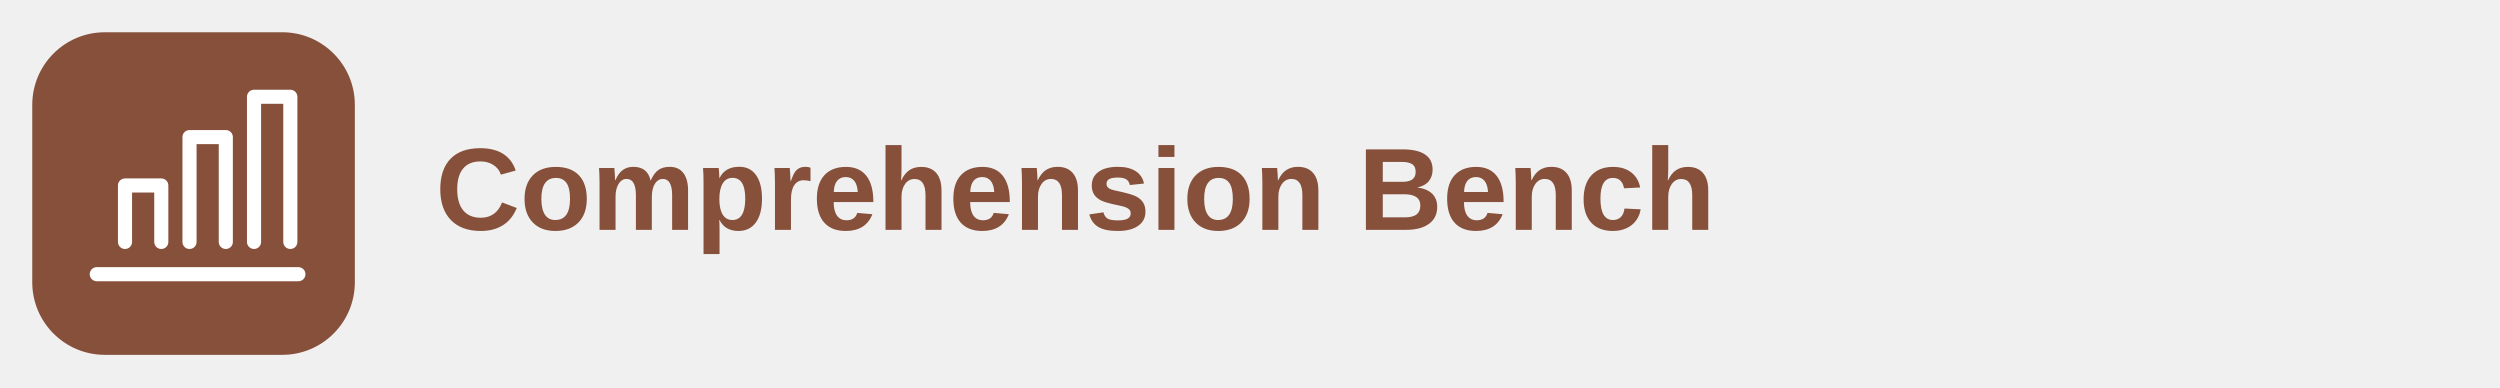
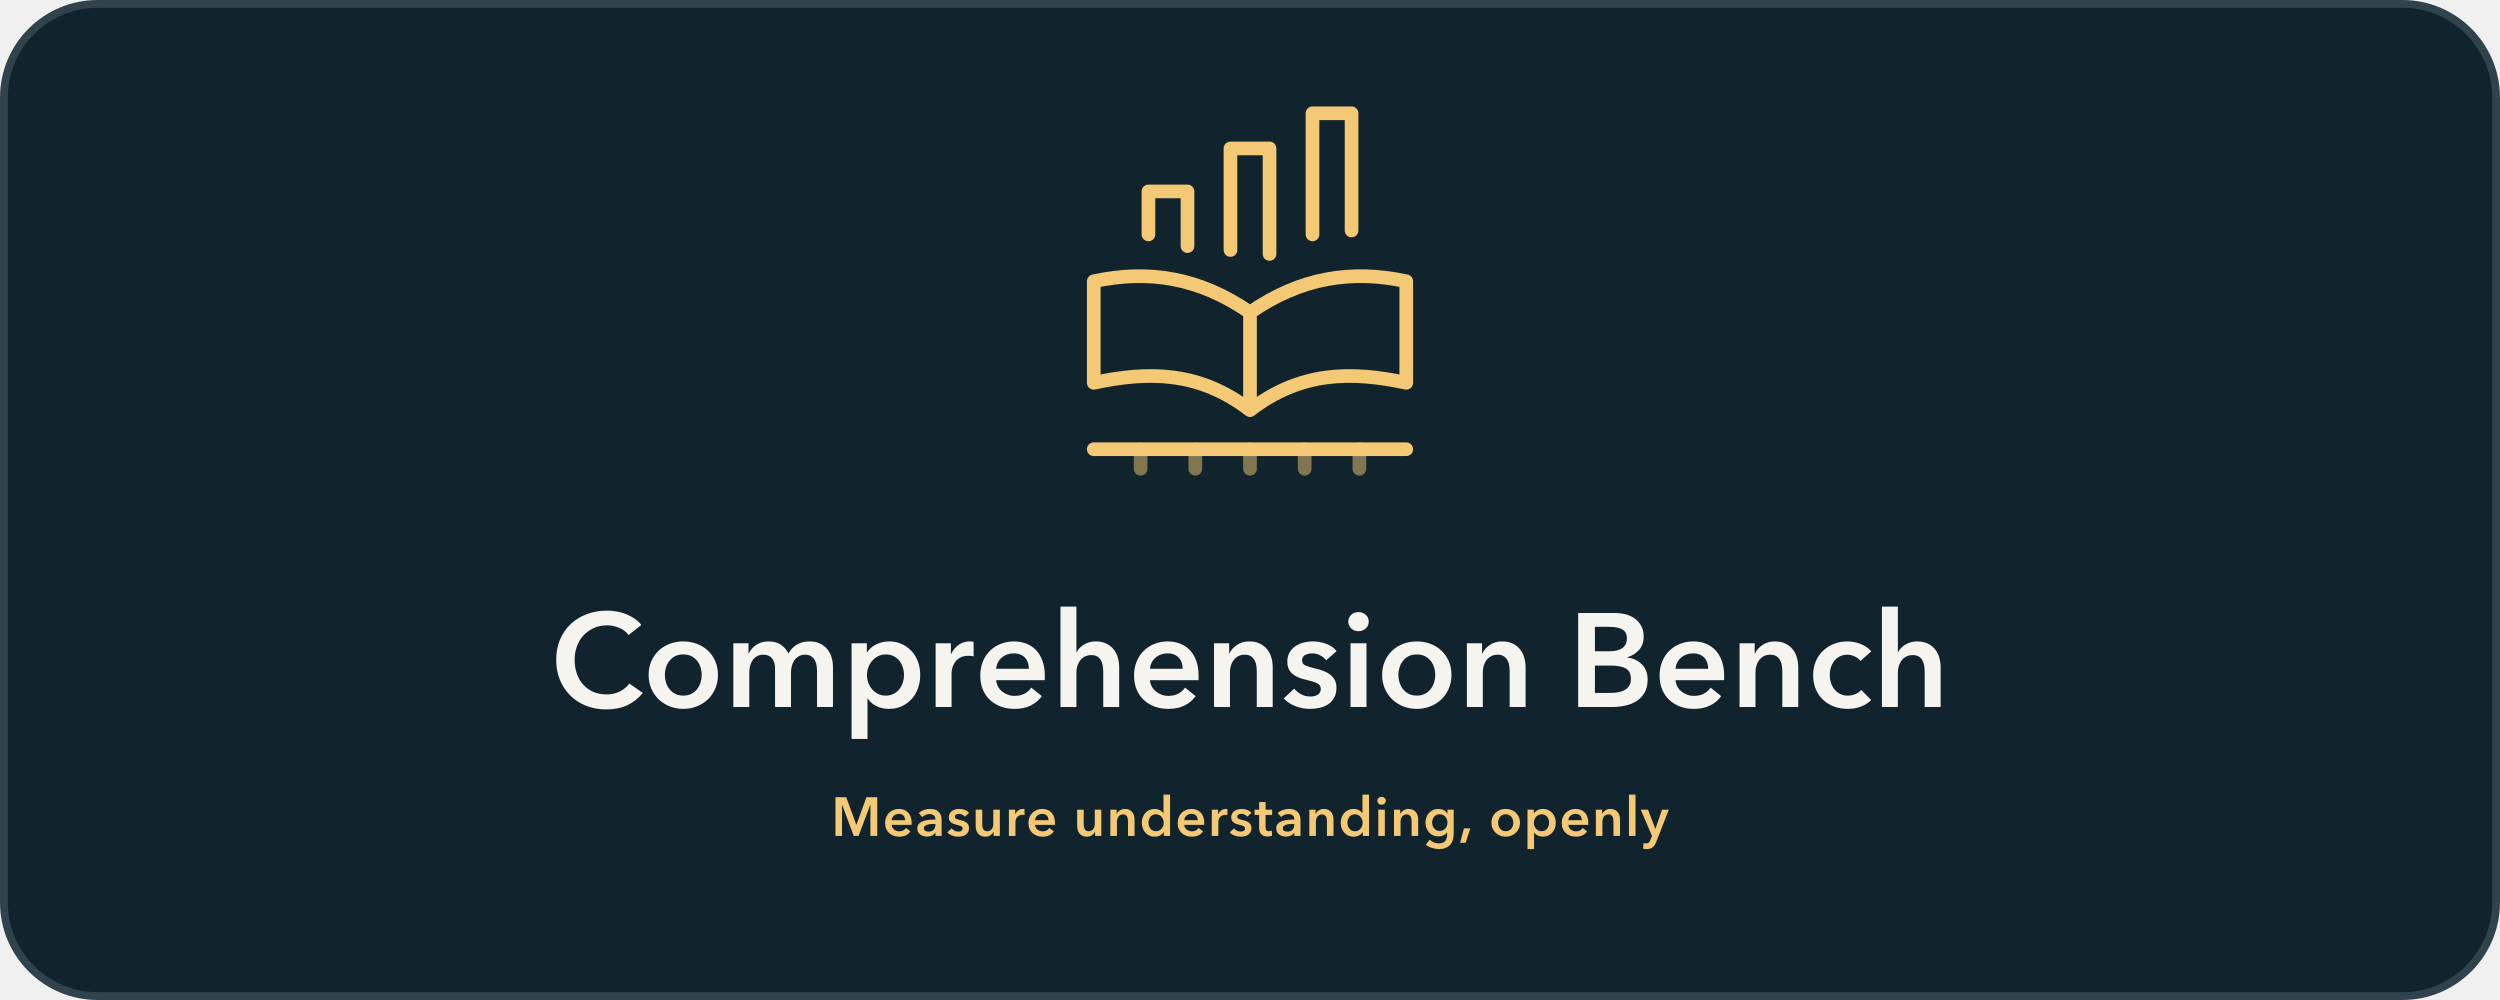
- <svg xmlns="http://www.w3.org/2000/svg" viewBox="0 0 620 96" role="img" aria-labelledby="title desc">
-   <rect width="80" height="80" x="8" y="8" rx="18" fill="#86503B" />
-   <path d="M16 60h50 M23 52V38h9v14 M39 52V26h9v26 M55 52V16h9v36" transform="translate(8 8)" fill="none" stroke="white" stroke-width="3.5" stroke-linecap="round" stroke-linejoin="round" />
-   <text x="108" y="57" fill="#86503B" font-family="Verdana,Arial,sans-serif" font-weight="700" font-size="29">Comprehension Bench</text>
+ <svg xmlns="http://www.w3.org/2000/svg" width="640" height="256" viewBox="0 0 640 256" role="img" aria-labelledby="title desc">
+   <rect x="1" y="1" width="638" height="254" rx="24" fill="#11232D" stroke="#30434D" stroke-width="2" />
+   <g transform="translate(272 29)" color="#F3C975" fill="none" stroke="currentColor" stroke-width="3.5" stroke-linecap="round" stroke-linejoin="round">
+     <path d="M48 76C35 66 22 66 8 69V43c14-3 27-1 40 8 13-9 26-11 40-8v26c-14-3-27-3-40 7ZM48 51v25M8 86h80" />
+     <path d="M22 31V20h10v14M43 35V9h10v27M64 31V0h10v30" />
+     <path d="M20 86v5M34 86v5M48 86v5M62 86v5M76 86v5" opacity=".5" />
+   </g>
+   <path fill="#F5F4EF" d="M160.914 162.572Q159.962 161.28 158.432 160.685Q156.902 160.09 155.44 160.09Q153.57 160.09 152.04 160.77Q150.51 161.45 149.405 162.64Q148.3 163.83 147.705 165.428Q147.11 167.026 147.11 168.896Q147.11 170.868 147.688 172.5Q148.266 174.132 149.337 175.305Q150.408 176.478 151.904 177.124Q153.4 177.77 155.27 177.77Q157.208 177.77 158.704 177.005Q160.2 176.24 161.118 174.982L164.552 177.396Q162.954 179.402 160.642 180.507Q158.33 181.612 155.236 181.612Q152.414 181.612 150.051 180.677Q147.688 179.742 145.988 178.059Q144.288 176.376 143.336 174.047Q142.384 171.718 142.384 168.896Q142.384 166.006 143.387 163.677Q144.39 161.348 146.141 159.716Q147.892 158.084 150.272 157.2Q152.652 156.316 155.44 156.316Q156.596 156.316 157.854 156.537Q159.112 156.758 160.268 157.217Q161.424 157.676 162.444 158.356Q163.464 159.036 164.178 159.988ZM166.048 172.772Q166.048 170.834 166.745 169.253Q167.442 167.672 168.632 166.55Q169.822 165.428 171.454 164.816Q173.086 164.204 174.922 164.204Q176.758 164.204 178.39 164.816Q180.022 165.428 181.212 166.55Q182.402 167.672 183.099 169.253Q183.796 170.834 183.796 172.772Q183.796 174.71 183.099 176.308Q182.402 177.906 181.212 179.045Q180.022 180.184 178.39 180.83Q176.758 181.476 174.922 181.476Q173.086 181.476 171.454 180.83Q169.822 180.184 168.632 179.045Q167.442 177.906 166.745 176.308Q166.048 174.71 166.048 172.772ZM170.196 172.772Q170.196 173.724 170.485 174.676Q170.774 175.628 171.352 176.376Q171.93 177.124 172.814 177.6Q173.698 178.076 174.922 178.076Q176.146 178.076 177.03 177.6Q177.914 177.124 178.492 176.376Q179.07 175.628 179.359 174.676Q179.648 173.724 179.648 172.772Q179.648 171.82 179.359 170.885Q179.07 169.95 178.492 169.202Q177.914 168.454 177.03 167.995Q176.146 167.536 174.922 167.536Q173.698 167.536 172.814 167.995Q171.93 168.454 171.352 169.202Q170.774 169.95 170.485 170.885Q170.196 171.82 170.196 172.772ZM207.222 164.204Q208.82 164.204 209.959 164.765Q211.098 165.326 211.829 166.244Q212.56 167.162 212.9 168.352Q213.24 169.542 213.24 170.8V181.0H209.16V171.956Q209.16 171.242 209.058 170.46Q208.956 169.678 208.616 169.049Q208.276 168.42 207.681 168.012Q207.086 167.604 206.1 167.604Q205.148 167.604 204.468 168.012Q203.788 168.42 203.346 169.066Q202.904 169.712 202.7 170.511Q202.496 171.31 202.496 172.092V181.0H198.416V171.14Q198.416 169.61 197.685 168.607Q196.954 167.604 195.39 167.604Q194.472 167.604 193.792 167.995Q193.112 168.386 192.687 168.998Q192.262 169.61 192.041 170.409Q191.82 171.208 191.82 172.024V181.0H187.74V164.68H191.616V167.298H191.684Q191.956 166.686 192.415 166.142Q192.874 165.598 193.503 165.156Q194.132 164.714 194.948 164.459Q195.764 164.204 196.75 164.204Q198.654 164.204 199.912 165.054Q201.17 165.904 201.85 167.298Q202.666 165.802 204.026 165.003Q205.386 164.204 207.222 164.204ZM221.91 164.68V166.958H222.012Q222.318 166.482 222.811 165.989Q223.304 165.496 224.018 165.105Q224.732 164.714 225.633 164.459Q226.534 164.204 227.656 164.204Q229.39 164.204 230.852 164.867Q232.314 165.53 233.368 166.686Q234.422 167.842 235 169.406Q235.578 170.97 235.578 172.772Q235.578 174.574 235.017 176.155Q234.456 177.736 233.419 178.909Q232.382 180.082 230.903 180.779Q229.424 181.476 227.554 181.476Q225.82 181.476 224.375 180.762Q222.93 180.048 222.148 178.824H222.08V189.16H218V164.68ZM231.43 172.772Q231.43 171.82 231.141 170.885Q230.852 169.95 230.274 169.202Q229.696 168.454 228.812 167.995Q227.928 167.536 226.738 167.536Q225.616 167.536 224.732 168.012Q223.848 168.488 223.219 169.236Q222.59 169.984 222.267 170.936Q221.944 171.888 221.944 172.84Q221.944 173.792 222.267 174.727Q222.59 175.662 223.219 176.41Q223.848 177.158 224.732 177.617Q225.616 178.076 226.738 178.076Q227.928 178.076 228.812 177.6Q229.696 177.124 230.274 176.376Q230.852 175.628 231.141 174.676Q231.43 173.724 231.43 172.772ZM239.522 164.68H243.432V167.4H243.5Q244.18 165.972 245.404 165.088Q246.628 164.204 248.26 164.204Q248.498 164.204 248.77 164.221Q249.042 164.238 249.246 164.306V168.046Q248.838 167.944 248.549 167.91Q248.26 167.876 247.988 167.876Q246.594 167.876 245.744 168.386Q244.894 168.896 244.418 169.61Q243.942 170.324 243.772 171.072Q243.602 171.82 243.602 172.262V181.0H239.522ZM263.39 171.208Q263.39 170.426 263.169 169.712Q262.948 168.998 262.472 168.454Q261.996 167.91 261.265 167.587Q260.534 167.264 259.548 167.264Q257.712 167.264 256.437 168.369Q255.162 169.474 255.026 171.208ZM267.47 173.044Q267.47 173.316 267.47 173.588Q267.47 173.86 267.436 174.132H255.026Q255.094 175.016 255.485 175.747Q255.876 176.478 256.522 177.005Q257.168 177.532 257.984 177.838Q258.8 178.144 259.684 178.144Q261.214 178.144 262.268 177.583Q263.322 177.022 264.002 176.036L266.722 178.212Q264.308 181.476 259.718 181.476Q257.814 181.476 256.216 180.881Q254.618 180.286 253.445 179.198Q252.272 178.11 251.609 176.529Q250.946 174.948 250.946 172.942Q250.946 170.97 251.609 169.355Q252.272 167.74 253.428 166.601Q254.584 165.462 256.165 164.833Q257.746 164.204 259.582 164.204Q261.282 164.204 262.727 164.765Q264.172 165.326 265.226 166.431Q266.28 167.536 266.875 169.185Q267.47 170.834 267.47 173.044ZM280.492 164.204Q282.09 164.204 283.229 164.765Q284.368 165.326 285.099 166.244Q285.83 167.162 286.17 168.352Q286.51 169.542 286.51 170.8V181.0H282.43V172.024Q282.43 171.31 282.328 170.545Q282.226 169.78 281.903 169.151Q281.58 168.522 280.985 168.114Q280.39 167.706 279.404 167.706Q278.418 167.706 277.704 168.08Q276.99 168.454 276.514 169.083Q276.038 169.712 275.8 170.494Q275.562 171.276 275.562 172.092V181.0H271.482V155.296H275.562V166.958H275.63Q275.868 166.448 276.327 165.955Q276.786 165.462 277.398 165.071Q278.01 164.68 278.792 164.442Q279.574 164.204 280.492 164.204ZM302.762 171.208Q302.762 170.426 302.541 169.712Q302.32 168.998 301.844 168.454Q301.368 167.91 300.637 167.587Q299.906 167.264 298.92 167.264Q297.084 167.264 295.809 168.369Q294.534 169.474 294.398 171.208ZM306.842 173.044Q306.842 173.316 306.842 173.588Q306.842 173.86 306.808 174.132H294.398Q294.466 175.016 294.857 175.747Q295.248 176.478 295.894 177.005Q296.54 177.532 297.356 177.838Q298.172 178.144 299.056 178.144Q300.586 178.144 301.64 177.583Q302.694 177.022 303.374 176.036L306.094 178.212Q303.68 181.476 299.09 181.476Q297.186 181.476 295.588 180.881Q293.99 180.286 292.817 179.198Q291.644 178.11 290.981 176.529Q290.318 174.948 290.318 172.942Q290.318 170.97 290.981 169.355Q291.644 167.74 292.8 166.601Q293.956 165.462 295.537 164.833Q297.118 164.204 298.954 164.204Q300.654 164.204 302.099 164.765Q303.544 165.326 304.598 166.431Q305.652 167.536 306.247 169.185Q306.842 170.834 306.842 173.044ZM310.786 164.68H314.662V167.298H314.73Q315.274 166.074 316.617 165.139Q317.96 164.204 319.796 164.204Q321.394 164.204 322.533 164.765Q323.672 165.326 324.403 166.244Q325.134 167.162 325.474 168.352Q325.814 169.542 325.814 170.8V181.0H321.734V171.956Q321.734 171.242 321.632 170.46Q321.53 169.678 321.19 169.049Q320.85 168.42 320.255 168.012Q319.66 167.604 318.674 167.604Q317.688 167.604 316.974 167.995Q316.26 168.386 315.801 168.998Q315.342 169.61 315.104 170.409Q314.866 171.208 314.866 172.024V181.0H310.786ZM339.516 169.032Q338.972 168.318 338.02 167.791Q337.068 167.264 335.946 167.264Q334.96 167.264 334.144 167.672Q333.328 168.08 333.328 169.032Q333.328 169.984 334.229 170.375Q335.13 170.766 336.864 171.174Q337.782 171.378 338.717 171.718Q339.652 172.058 340.417 172.619Q341.182 173.18 341.658 174.013Q342.134 174.846 342.134 176.036Q342.134 177.532 341.573 178.569Q341.012 179.606 340.077 180.252Q339.142 180.898 337.901 181.187Q336.66 181.476 335.334 181.476Q333.43 181.476 331.628 180.779Q329.826 180.082 328.636 178.79L331.322 176.274Q332.002 177.158 333.09 177.736Q334.178 178.314 335.504 178.314Q335.946 178.314 336.405 178.212Q336.864 178.11 337.255 177.889Q337.646 177.668 337.884 177.294Q338.122 176.92 338.122 176.376Q338.122 175.356 337.187 174.914Q336.252 174.472 334.382 174.03Q333.464 173.826 332.597 173.503Q331.73 173.18 331.05 172.653Q330.37 172.126 329.962 171.344Q329.554 170.562 329.554 169.406Q329.554 168.046 330.115 167.06Q330.676 166.074 331.594 165.445Q332.512 164.816 333.668 164.51Q334.824 164.204 336.048 164.204Q337.816 164.204 339.499 164.816Q341.182 165.428 342.168 166.686ZM345.738 164.68H349.818V181.0H345.738ZM345.16 159.138Q345.16 158.152 345.891 157.421Q346.622 156.69 347.744 156.69Q348.866 156.69 349.631 157.387Q350.396 158.084 350.396 159.138Q350.396 160.192 349.631 160.889Q348.866 161.586 347.744 161.586Q346.622 161.586 345.891 160.855Q345.16 160.124 345.16 159.138ZM353.83 172.772Q353.83 170.834 354.527 169.253Q355.224 167.672 356.414 166.55Q357.604 165.428 359.236 164.816Q360.868 164.204 362.704 164.204Q364.54 164.204 366.172 164.816Q367.804 165.428 368.994 166.55Q370.184 167.672 370.881 169.253Q371.578 170.834 371.578 172.772Q371.578 174.71 370.881 176.308Q370.184 177.906 368.994 179.045Q367.804 180.184 366.172 180.83Q364.54 181.476 362.704 181.476Q360.868 181.476 359.236 180.83Q357.604 180.184 356.414 179.045Q355.224 177.906 354.527 176.308Q353.83 174.71 353.83 172.772ZM357.978 172.772Q357.978 173.724 358.267 174.676Q358.556 175.628 359.134 176.376Q359.712 177.124 360.596 177.6Q361.48 178.076 362.704 178.076Q363.928 178.076 364.812 177.6Q365.696 177.124 366.274 176.376Q366.852 175.628 367.141 174.676Q367.43 173.724 367.43 172.772Q367.43 171.82 367.141 170.885Q366.852 169.95 366.274 169.202Q365.696 168.454 364.812 167.995Q363.928 167.536 362.704 167.536Q361.48 167.536 360.596 167.995Q359.712 168.454 359.134 169.202Q358.556 169.95 358.267 170.885Q357.978 171.82 357.978 172.772ZM375.522 164.68H379.398V167.298H379.466Q380.01 166.074 381.353 165.139Q382.696 164.204 384.532 164.204Q386.13 164.204 387.269 164.765Q388.408 165.326 389.139 166.244Q389.87 167.162 390.21 168.352Q390.55 169.542 390.55 170.8V181.0H386.47V171.956Q386.47 171.242 386.368 170.46Q386.266 169.678 385.926 169.049Q385.586 168.42 384.991 168.012Q384.396 167.604 383.41 167.604Q382.424 167.604 381.71 167.995Q380.996 168.386 380.537 168.998Q380.078 169.61 379.84 170.409Q379.602 171.208 379.602 172.024V181.0H375.522ZM404.014 156.928H413.398Q414.758 156.928 416.084 157.251Q417.41 157.574 418.447 158.305Q419.484 159.036 420.13 160.192Q420.776 161.348 420.776 162.98Q420.776 165.02 419.62 166.346Q418.464 167.672 416.594 168.25V168.318Q418.872 168.624 420.334 170.086Q421.796 171.548 421.796 173.996Q421.796 175.968 421.014 177.311Q420.232 178.654 418.957 179.47Q417.682 180.286 416.033 180.643Q414.384 181.0 412.684 181.0H404.014ZM408.298 166.72H412.106Q414.248 166.72 415.37 165.87Q416.492 165.02 416.492 163.456Q416.492 161.824 415.336 161.144Q414.18 160.464 411.732 160.464H408.298ZM408.298 177.396H412.14Q412.956 177.396 413.908 177.277Q414.86 177.158 415.659 176.784Q416.458 176.41 416.985 175.696Q417.512 174.982 417.512 173.792Q417.512 171.888 416.22 171.14Q414.928 170.392 412.31 170.392H408.298ZM437.3 171.208Q437.3 170.426 437.079 169.712Q436.858 168.998 436.382 168.454Q435.906 167.91 435.175 167.587Q434.444 167.264 433.458 167.264Q431.622 167.264 430.347 168.369Q429.072 169.474 428.936 171.208ZM441.38 173.044Q441.38 173.316 441.38 173.588Q441.38 173.86 441.346 174.132H428.936Q429.004 175.016 429.395 175.747Q429.786 176.478 430.432 177.005Q431.078 177.532 431.894 177.838Q432.71 178.144 433.594 178.144Q435.124 178.144 436.178 177.583Q437.232 177.022 437.912 176.036L440.632 178.212Q438.218 181.476 433.628 181.476Q431.724 181.476 430.126 180.881Q428.528 180.286 427.355 179.198Q426.182 178.11 425.519 176.529Q424.856 174.948 424.856 172.942Q424.856 170.97 425.519 169.355Q426.182 167.74 427.338 166.601Q428.494 165.462 430.075 164.833Q431.656 164.204 433.492 164.204Q435.192 164.204 436.637 164.765Q438.082 165.326 439.136 166.431Q440.19 167.536 440.785 169.185Q441.38 170.834 441.38 173.044ZM445.324 164.68H449.2V167.298H449.268Q449.812 166.074 451.155 165.139Q452.498 164.204 454.334 164.204Q455.932 164.204 457.071 164.765Q458.21 165.326 458.941 166.244Q459.672 167.162 460.012 168.352Q460.352 169.542 460.352 170.8V181.0H456.272V171.956Q456.272 171.242 456.17 170.46Q456.068 169.678 455.728 169.049Q455.388 168.42 454.793 168.012Q454.198 167.604 453.212 167.604Q452.226 167.604 451.512 167.995Q450.798 168.386 450.339 168.998Q449.88 169.61 449.642 170.409Q449.404 171.208 449.404 172.024V181.0H445.324ZM476.264 169.202Q475.788 168.522 474.836 168.063Q473.884 167.604 472.898 167.604Q471.776 167.604 470.926 168.063Q470.076 168.522 469.515 169.27Q468.954 170.018 468.682 170.953Q468.41 171.888 468.41 172.84Q468.41 173.792 468.699 174.727Q468.988 175.662 469.566 176.41Q470.144 177.158 471.011 177.617Q471.878 178.076 473.034 178.076Q473.986 178.076 474.938 177.702Q475.89 177.328 476.468 176.614L479.018 179.198Q477.998 180.286 476.417 180.881Q474.836 181.476 473 181.476Q471.198 181.476 469.583 180.898Q467.968 180.32 466.761 179.198Q465.554 178.076 464.857 176.478Q464.16 174.88 464.16 172.84Q464.16 170.868 464.857 169.27Q465.554 167.672 466.744 166.55Q467.934 165.428 469.515 164.816Q471.096 164.204 472.898 164.204Q474.7 164.204 476.383 164.884Q478.066 165.564 479.052 166.754ZM490.782 164.204Q492.38 164.204 493.519 164.765Q494.658 165.326 495.389 166.244Q496.12 167.162 496.46 168.352Q496.8 169.542 496.8 170.8V181.0H492.72V172.024Q492.72 171.31 492.618 170.545Q492.516 169.78 492.193 169.151Q491.87 168.522 491.275 168.114Q490.68 167.706 489.694 167.706Q488.708 167.706 487.994 168.08Q487.28 168.454 486.804 169.083Q486.328 169.712 486.09 170.494Q485.852 171.276 485.852 172.092V181.0H481.772V155.296H485.852V166.958H485.92Q486.158 166.448 486.617 165.955Q487.076 165.462 487.688 165.071Q488.3 164.68 489.082 164.442Q489.864 164.204 490.782 164.204Z" />
+   <path fill="#F3C975" d="M213.88 204.088H216.638L219.214 211.13H219.256L221.804 204.088H224.576V214.0H222.826V206.034H222.798L219.788 214.0H218.556L215.588 206.034H215.56V214.0H213.88ZM231.708 209.968Q231.708 209.646 231.617 209.352Q231.526 209.058 231.33 208.834Q231.134 208.61 230.833 208.477Q230.532 208.344 230.126 208.344Q229.37 208.344 228.845 208.799Q228.32 209.254 228.264 209.968ZM233.388 210.724Q233.388 210.836 233.388 210.948Q233.388 211.06 233.374 211.172H228.264Q228.292 211.536 228.453 211.837Q228.614 212.138 228.88 212.355Q229.146 212.572 229.482 212.698Q229.818 212.824 230.182 212.824Q230.812 212.824 231.246 212.593Q231.68 212.362 231.96 211.956L233.08 212.852Q232.086 214.196 230.196 214.196Q229.412 214.196 228.754 213.951Q228.096 213.706 227.613 213.258Q227.13 212.81 226.857 212.159Q226.584 211.508 226.584 210.682Q226.584 209.87 226.857 209.205Q227.13 208.54 227.606 208.071Q228.082 207.602 228.733 207.343Q229.384 207.084 230.14 207.084Q230.84 207.084 231.435 207.315Q232.03 207.546 232.464 208.001Q232.898 208.456 233.143 209.135Q233.388 209.814 233.388 210.724ZM239.484 213.146H239.442Q239.19 213.594 238.63 213.881Q238.07 214.168 237.356 214.168Q236.95 214.168 236.509 214.063Q236.068 213.958 235.697 213.713Q235.326 213.468 235.081 213.069Q234.836 212.67 234.836 212.082Q234.836 211.326 235.263 210.878Q235.69 210.43 236.362 210.192Q237.034 209.954 237.853 209.877Q238.672 209.8 239.456 209.8V209.632Q239.456 209.002 239.001 208.701Q238.546 208.4 237.916 208.4Q237.384 208.4 236.894 208.624Q236.404 208.848 236.082 209.17L235.214 208.148Q235.788 207.616 236.537 207.35Q237.286 207.084 238.056 207.084Q238.952 207.084 239.533 207.336Q240.114 207.588 240.45 207.994Q240.786 208.4 240.919 208.904Q241.052 209.408 241.052 209.912V214.0H239.484ZM239.456 210.934H239.078Q238.672 210.934 238.224 210.969Q237.776 211.004 237.398 211.123Q237.02 211.242 236.768 211.459Q236.516 211.676 236.516 212.054Q236.516 212.292 236.621 212.453Q236.726 212.614 236.894 212.712Q237.062 212.81 237.272 212.852Q237.482 212.894 237.692 212.894Q238.56 212.894 239.008 212.432Q239.456 211.97 239.456 211.172ZM246.994 209.072Q246.77 208.778 246.378 208.561Q245.986 208.344 245.524 208.344Q245.118 208.344 244.782 208.512Q244.446 208.68 244.446 209.072Q244.446 209.464 244.817 209.625Q245.188 209.786 245.902 209.954Q246.28 210.038 246.665 210.178Q247.05 210.318 247.365 210.549Q247.68 210.78 247.876 211.123Q248.072 211.466 248.072 211.956Q248.072 212.572 247.841 212.999Q247.61 213.426 247.225 213.692Q246.84 213.958 246.329 214.077Q245.818 214.196 245.272 214.196Q244.488 214.196 243.746 213.909Q243.004 213.622 242.514 213.09L243.62 212.054Q243.9 212.418 244.348 212.656Q244.796 212.894 245.342 212.894Q245.524 212.894 245.713 212.852Q245.902 212.81 246.063 212.719Q246.224 212.628 246.322 212.474Q246.42 212.32 246.42 212.096Q246.42 211.676 246.035 211.494Q245.65 211.312 244.88 211.13Q244.502 211.046 244.145 210.913Q243.788 210.78 243.508 210.563Q243.228 210.346 243.06 210.024Q242.892 209.702 242.892 209.226Q242.892 208.666 243.123 208.26Q243.354 207.854 243.732 207.595Q244.11 207.336 244.586 207.21Q245.062 207.084 245.566 207.084Q246.294 207.084 246.987 207.336Q247.68 207.588 248.086 208.106ZM255.96 214.0H254.364V212.922H254.336Q254.112 213.426 253.559 213.811Q253.006 214.196 252.25 214.196Q251.592 214.196 251.123 213.965Q250.654 213.734 250.353 213.356Q250.052 212.978 249.912 212.488Q249.772 211.998 249.772 211.48V207.28H251.452V211.004Q251.452 211.298 251.494 211.62Q251.536 211.942 251.676 212.201Q251.816 212.46 252.061 212.628Q252.306 212.796 252.712 212.796Q253.104 212.796 253.405 212.635Q253.706 212.474 253.895 212.222Q254.084 211.97 254.182 211.641Q254.28 211.312 254.28 210.976V207.28H255.96ZM258.276 207.28H259.886V208.4H259.914Q260.194 207.812 260.698 207.448Q261.202 207.084 261.874 207.084Q261.972 207.084 262.084 207.091Q262.196 207.098 262.28 207.126V208.666Q262.112 208.624 261.993 208.61Q261.874 208.596 261.762 208.596Q261.188 208.596 260.838 208.806Q260.488 209.016 260.292 209.31Q260.096 209.604 260.026 209.912Q259.956 210.22 259.956 210.402V214.0H258.276ZM268.404 209.968Q268.404 209.646 268.313 209.352Q268.222 209.058 268.026 208.834Q267.83 208.61 267.529 208.477Q267.228 208.344 266.822 208.344Q266.066 208.344 265.541 208.799Q265.016 209.254 264.96 209.968ZM270.084 210.724Q270.084 210.836 270.084 210.948Q270.084 211.06 270.07 211.172H264.96Q264.988 211.536 265.149 211.837Q265.31 212.138 265.576 212.355Q265.842 212.572 266.178 212.698Q266.514 212.824 266.878 212.824Q267.508 212.824 267.942 212.593Q268.376 212.362 268.656 211.956L269.776 212.852Q268.782 214.196 266.892 214.196Q266.108 214.196 265.45 213.951Q264.792 213.706 264.309 213.258Q263.826 212.81 263.553 212.159Q263.28 211.508 263.28 210.682Q263.28 209.87 263.553 209.205Q263.826 208.54 264.302 208.071Q264.778 207.602 265.429 207.343Q266.08 207.084 266.836 207.084Q267.536 207.084 268.131 207.315Q268.726 207.546 269.16 208.001Q269.594 208.456 269.839 209.135Q270.084 209.814 270.084 210.724ZM281.94 214.0H280.344V212.922H280.316Q280.092 213.426 279.539 213.811Q278.986 214.196 278.23 214.196Q277.572 214.196 277.103 213.965Q276.634 213.734 276.333 213.356Q276.032 212.978 275.892 212.488Q275.752 211.998 275.752 211.48V207.28H277.432V211.004Q277.432 211.298 277.474 211.62Q277.516 211.942 277.656 212.201Q277.796 212.46 278.041 212.628Q278.286 212.796 278.692 212.796Q279.084 212.796 279.385 212.635Q279.686 212.474 279.875 212.222Q280.064 211.97 280.162 211.641Q280.26 211.312 280.26 210.976V207.28H281.94ZM284.256 207.28H285.852V208.358H285.88Q286.104 207.854 286.657 207.469Q287.21 207.084 287.966 207.084Q288.624 207.084 289.093 207.315Q289.562 207.546 289.863 207.924Q290.164 208.302 290.304 208.792Q290.444 209.282 290.444 209.8V214.0H288.764V210.276Q288.764 209.982 288.722 209.66Q288.68 209.338 288.54 209.079Q288.4 208.82 288.155 208.652Q287.91 208.484 287.504 208.484Q287.098 208.484 286.804 208.645Q286.51 208.806 286.321 209.058Q286.132 209.31 286.034 209.639Q285.936 209.968 285.936 210.304V214.0H284.256ZM299.536 214.0H297.94V212.992H297.912Q297.562 213.58 296.939 213.888Q296.316 214.196 295.602 214.196Q294.832 214.196 294.223 213.909Q293.614 213.622 293.187 213.139Q292.76 212.656 292.529 212.005Q292.298 211.354 292.298 210.612Q292.298 209.87 292.536 209.226Q292.774 208.582 293.208 208.106Q293.642 207.63 294.244 207.357Q294.846 207.084 295.56 207.084Q296.022 207.084 296.386 207.189Q296.75 207.294 297.023 207.448Q297.296 207.602 297.492 207.784Q297.688 207.966 297.814 208.134H297.856V203.416H299.536ZM294.006 210.612Q294.006 211.004 294.125 211.396Q294.244 211.788 294.482 212.096Q294.72 212.404 295.084 212.6Q295.448 212.796 295.938 212.796Q296.4 212.796 296.764 212.607Q297.128 212.418 297.387 212.11Q297.646 211.802 297.779 211.417Q297.912 211.032 297.912 210.64Q297.912 210.248 297.779 209.856Q297.646 209.464 297.387 209.156Q297.128 208.848 296.764 208.652Q296.4 208.456 295.938 208.456Q295.448 208.456 295.084 208.645Q294.72 208.834 294.482 209.142Q294.244 209.45 294.125 209.835Q294.006 210.22 294.006 210.612ZM306.612 209.968Q306.612 209.646 306.521 209.352Q306.43 209.058 306.234 208.834Q306.038 208.61 305.737 208.477Q305.436 208.344 305.03 208.344Q304.274 208.344 303.749 208.799Q303.224 209.254 303.168 209.968ZM308.292 210.724Q308.292 210.836 308.292 210.948Q308.292 211.06 308.278 211.172H303.168Q303.196 211.536 303.357 211.837Q303.518 212.138 303.784 212.355Q304.05 212.572 304.386 212.698Q304.722 212.824 305.086 212.824Q305.716 212.824 306.15 212.593Q306.584 212.362 306.864 211.956L307.984 212.852Q306.99 214.196 305.1 214.196Q304.316 214.196 303.658 213.951Q303.0 213.706 302.517 213.258Q302.034 212.81 301.761 212.159Q301.488 211.508 301.488 210.682Q301.488 209.87 301.761 209.205Q302.034 208.54 302.51 208.071Q302.986 207.602 303.637 207.343Q304.288 207.084 305.044 207.084Q305.744 207.084 306.339 207.315Q306.934 207.546 307.368 208.001Q307.802 208.456 308.047 209.135Q308.292 209.814 308.292 210.724ZM310.216 207.28H311.826V208.4H311.854Q312.134 207.812 312.638 207.448Q313.142 207.084 313.814 207.084Q313.912 207.084 314.024 207.091Q314.136 207.098 314.22 207.126V208.666Q314.052 208.624 313.933 208.61Q313.814 208.596 313.702 208.596Q313.128 208.596 312.778 208.806Q312.428 209.016 312.232 209.31Q312.036 209.604 311.966 209.912Q311.896 210.22 311.896 210.402V214.0H310.216ZM319.294 209.072Q319.07 208.778 318.678 208.561Q318.286 208.344 317.824 208.344Q317.418 208.344 317.082 208.512Q316.746 208.68 316.746 209.072Q316.746 209.464 317.117 209.625Q317.488 209.786 318.202 209.954Q318.58 210.038 318.965 210.178Q319.35 210.318 319.665 210.549Q319.98 210.78 320.176 211.123Q320.372 211.466 320.372 211.956Q320.372 212.572 320.141 212.999Q319.91 213.426 319.525 213.692Q319.14 213.958 318.629 214.077Q318.118 214.196 317.572 214.196Q316.788 214.196 316.046 213.909Q315.304 213.622 314.814 213.09L315.92 212.054Q316.2 212.418 316.648 212.656Q317.096 212.894 317.642 212.894Q317.824 212.894 318.013 212.852Q318.202 212.81 318.363 212.719Q318.524 212.628 318.622 212.474Q318.72 212.32 318.72 212.096Q318.72 211.676 318.335 211.494Q317.95 211.312 317.18 211.13Q316.802 211.046 316.445 210.913Q316.088 210.78 315.808 210.563Q315.528 210.346 315.36 210.024Q315.192 209.702 315.192 209.226Q315.192 208.666 315.423 208.26Q315.654 207.854 316.032 207.595Q316.41 207.336 316.886 207.21Q317.362 207.084 317.866 207.084Q318.594 207.084 319.287 207.336Q319.98 207.588 320.386 208.106ZM321.162 208.624V207.28H322.338V205.334H323.99V207.28H325.67V208.624H323.99V211.746Q323.99 212.194 324.151 212.488Q324.312 212.782 324.872 212.782Q325.04 212.782 325.236 212.747Q325.432 212.712 325.586 212.642L325.642 213.958Q325.418 214.042 325.11 214.091Q324.802 214.14 324.522 214.14Q323.85 214.14 323.43 213.951Q323.01 213.762 322.765 213.433Q322.52 213.104 322.429 212.677Q322.338 212.25 322.338 211.76V208.624ZM331.36 213.146H331.318Q331.066 213.594 330.506 213.881Q329.946 214.168 329.232 214.168Q328.826 214.168 328.385 214.063Q327.944 213.958 327.573 213.713Q327.202 213.468 326.957 213.069Q326.712 212.67 326.712 212.082Q326.712 211.326 327.139 210.878Q327.566 210.43 328.238 210.192Q328.91 209.954 329.729 209.877Q330.548 209.8 331.332 209.8V209.632Q331.332 209.002 330.877 208.701Q330.422 208.4 329.792 208.4Q329.26 208.4 328.77 208.624Q328.28 208.848 327.958 209.17L327.09 208.148Q327.664 207.616 328.413 207.35Q329.162 207.084 329.932 207.084Q330.828 207.084 331.409 207.336Q331.99 207.588 332.326 207.994Q332.662 208.4 332.795 208.904Q332.928 209.408 332.928 209.912V214.0H331.36ZM331.332 210.934H330.954Q330.548 210.934 330.1 210.969Q329.652 211.004 329.274 211.123Q328.896 211.242 328.644 211.459Q328.392 211.676 328.392 212.054Q328.392 212.292 328.497 212.453Q328.602 212.614 328.77 212.712Q328.938 212.81 329.148 212.852Q329.358 212.894 329.568 212.894Q330.436 212.894 330.884 212.432Q331.332 211.97 331.332 211.172ZM335.188 207.28H336.784V208.358H336.812Q337.036 207.854 337.589 207.469Q338.142 207.084 338.898 207.084Q339.556 207.084 340.025 207.315Q340.494 207.546 340.795 207.924Q341.096 208.302 341.236 208.792Q341.376 209.282 341.376 209.8V214.0H339.696V210.276Q339.696 209.982 339.654 209.66Q339.612 209.338 339.472 209.079Q339.332 208.82 339.087 208.652Q338.842 208.484 338.436 208.484Q338.03 208.484 337.736 208.645Q337.442 208.806 337.253 209.058Q337.064 209.31 336.966 209.639Q336.868 209.968 336.868 210.304V214.0H335.188ZM350.468 214.0H348.872V212.992H348.844Q348.494 213.58 347.871 213.888Q347.248 214.196 346.534 214.196Q345.764 214.196 345.155 213.909Q344.546 213.622 344.119 213.139Q343.692 212.656 343.461 212.005Q343.23 211.354 343.23 210.612Q343.23 209.87 343.468 209.226Q343.706 208.582 344.14 208.106Q344.574 207.63 345.176 207.357Q345.778 207.084 346.492 207.084Q346.954 207.084 347.318 207.189Q347.682 207.294 347.955 207.448Q348.228 207.602 348.424 207.784Q348.62 207.966 348.746 208.134H348.788V203.416H350.468ZM344.938 210.612Q344.938 211.004 345.057 211.396Q345.176 211.788 345.414 212.096Q345.652 212.404 346.016 212.6Q346.38 212.796 346.87 212.796Q347.332 212.796 347.696 212.607Q348.06 212.418 348.319 212.11Q348.578 211.802 348.711 211.417Q348.844 211.032 348.844 210.64Q348.844 210.248 348.711 209.856Q348.578 209.464 348.319 209.156Q348.06 208.848 347.696 208.652Q347.332 208.456 346.87 208.456Q346.38 208.456 346.016 208.645Q345.652 208.834 345.414 209.142Q345.176 209.45 345.057 209.835Q344.938 210.22 344.938 210.612ZM352.84 207.28H354.52V214.0H352.84ZM352.602 204.998Q352.602 204.592 352.903 204.291Q353.204 203.99 353.666 203.99Q354.128 203.99 354.443 204.277Q354.758 204.564 354.758 204.998Q354.758 205.432 354.443 205.719Q354.128 206.006 353.666 206.006Q353.204 206.006 352.903 205.705Q352.602 205.404 352.602 204.998ZM356.864 207.28H358.46V208.358H358.488Q358.712 207.854 359.265 207.469Q359.818 207.084 360.574 207.084Q361.232 207.084 361.701 207.315Q362.17 207.546 362.471 207.924Q362.772 208.302 362.912 208.792Q363.052 209.282 363.052 209.8V214.0H361.372V210.276Q361.372 209.982 361.33 209.66Q361.288 209.338 361.148 209.079Q361.008 208.82 360.763 208.652Q360.518 208.484 360.112 208.484Q359.706 208.484 359.412 208.645Q359.118 208.806 358.929 209.058Q358.74 209.31 358.642 209.639Q358.544 209.968 358.544 210.304V214.0H356.864ZM372.144 207.28V213.398Q372.144 214.308 371.92 215.043Q371.696 215.778 371.227 216.289Q370.758 216.8 370.044 217.08Q369.33 217.36 368.35 217.36Q367.944 217.36 367.489 217.29Q367.034 217.22 366.593 217.08Q366.152 216.94 365.746 216.73Q365.34 216.52 365.018 216.254L365.984 214.952Q366.474 215.414 367.09 215.659Q367.706 215.904 368.336 215.904Q368.938 215.904 369.351 215.729Q369.764 215.554 370.009 215.246Q370.254 214.938 370.359 214.518Q370.464 214.098 370.464 213.594V213.104H370.436Q370.072 213.594 369.505 213.853Q368.938 214.112 368.238 214.112Q367.482 214.112 366.866 213.832Q366.25 213.552 365.823 213.076Q365.396 212.6 365.158 211.963Q364.92 211.326 364.92 210.612Q364.92 209.884 365.151 209.24Q365.382 208.596 365.809 208.12Q366.236 207.644 366.845 207.364Q367.454 207.084 368.21 207.084Q368.924 207.084 369.54 207.378Q370.156 207.672 370.52 208.288H370.548V207.28ZM368.56 208.456Q368.098 208.456 367.741 208.624Q367.384 208.792 367.139 209.079Q366.894 209.366 366.761 209.758Q366.628 210.15 366.628 210.598Q366.628 211.004 366.761 211.382Q366.894 211.76 367.139 212.061Q367.384 212.362 367.741 212.544Q368.098 212.726 368.546 212.726Q369.008 212.726 369.379 212.551Q369.75 212.376 370.009 212.082Q370.268 211.788 370.408 211.403Q370.548 211.018 370.548 210.598Q370.548 210.164 370.408 209.772Q370.268 209.38 370.009 209.086Q369.75 208.792 369.386 208.624Q369.022 208.456 368.56 208.456ZM374.768 212.068H376.392L375.202 215.764H373.788ZM381.808 210.612Q381.808 209.814 382.095 209.163Q382.382 208.512 382.872 208.05Q383.362 207.588 384.034 207.336Q384.706 207.084 385.462 207.084Q386.218 207.084 386.89 207.336Q387.562 207.588 388.052 208.05Q388.542 208.512 388.829 209.163Q389.116 209.814 389.116 210.612Q389.116 211.41 388.829 212.068Q388.542 212.726 388.052 213.195Q387.562 213.664 386.89 213.93Q386.218 214.196 385.462 214.196Q384.706 214.196 384.034 213.93Q383.362 213.664 382.872 213.195Q382.382 212.726 382.095 212.068Q381.808 211.41 381.808 210.612ZM383.516 210.612Q383.516 211.004 383.635 211.396Q383.754 211.788 383.992 212.096Q384.23 212.404 384.594 212.6Q384.958 212.796 385.462 212.796Q385.966 212.796 386.33 212.6Q386.694 212.404 386.932 212.096Q387.17 211.788 387.289 211.396Q387.408 211.004 387.408 210.612Q387.408 210.22 387.289 209.835Q387.17 209.45 386.932 209.142Q386.694 208.834 386.33 208.645Q385.966 208.456 385.462 208.456Q384.958 208.456 384.594 208.645Q384.23 208.834 383.992 209.142Q383.754 209.45 383.635 209.835Q383.516 210.22 383.516 210.612ZM392.65 207.28V208.218H392.692Q392.818 208.022 393.021 207.819Q393.224 207.616 393.518 207.455Q393.812 207.294 394.183 207.189Q394.554 207.084 395.016 207.084Q395.73 207.084 396.332 207.357Q396.934 207.63 397.368 208.106Q397.802 208.582 398.04 209.226Q398.278 209.87 398.278 210.612Q398.278 211.354 398.047 212.005Q397.816 212.656 397.389 213.139Q396.962 213.622 396.353 213.909Q395.744 214.196 394.974 214.196Q394.26 214.196 393.665 213.902Q393.07 213.608 392.748 213.104H392.72V217.36H391.04V207.28ZM396.57 210.612Q396.57 210.22 396.451 209.835Q396.332 209.45 396.094 209.142Q395.856 208.834 395.492 208.645Q395.128 208.456 394.638 208.456Q394.176 208.456 393.812 208.652Q393.448 208.848 393.189 209.156Q392.93 209.464 392.797 209.856Q392.664 210.248 392.664 210.64Q392.664 211.032 392.797 211.417Q392.93 211.802 393.189 212.11Q393.448 212.418 393.812 212.607Q394.176 212.796 394.638 212.796Q395.128 212.796 395.492 212.6Q395.856 212.404 396.094 212.096Q396.332 211.788 396.451 211.396Q396.57 211.004 396.57 210.612ZM404.934 209.968Q404.934 209.646 404.843 209.352Q404.752 209.058 404.556 208.834Q404.36 208.61 404.059 208.477Q403.758 208.344 403.352 208.344Q402.596 208.344 402.071 208.799Q401.546 209.254 401.49 209.968ZM406.614 210.724Q406.614 210.836 406.614 210.948Q406.614 211.06 406.6 211.172H401.49Q401.518 211.536 401.679 211.837Q401.84 212.138 402.106 212.355Q402.372 212.572 402.708 212.698Q403.044 212.824 403.408 212.824Q404.038 212.824 404.472 212.593Q404.906 212.362 405.186 211.956L406.306 212.852Q405.312 214.196 403.422 214.196Q402.638 214.196 401.98 213.951Q401.322 213.706 400.839 213.258Q400.356 212.81 400.083 212.159Q399.81 211.508 399.81 210.682Q399.81 209.87 400.083 209.205Q400.356 208.54 400.832 208.071Q401.308 207.602 401.959 207.343Q402.61 207.084 403.366 207.084Q404.066 207.084 404.661 207.315Q405.256 207.546 405.69 208.001Q406.124 208.456 406.369 209.135Q406.614 209.814 406.614 210.724ZM408.538 207.28H410.134V208.358H410.162Q410.386 207.854 410.939 207.469Q411.492 207.084 412.248 207.084Q412.906 207.084 413.375 207.315Q413.844 207.546 414.145 207.924Q414.446 208.302 414.586 208.792Q414.726 209.282 414.726 209.8V214.0H413.046V210.276Q413.046 209.982 413.004 209.66Q412.962 209.338 412.822 209.079Q412.682 208.82 412.437 208.652Q412.192 208.484 411.786 208.484Q411.38 208.484 411.086 208.645Q410.792 208.806 410.603 209.058Q410.414 209.31 410.316 209.639Q410.218 209.968 410.218 210.304V214.0H408.538ZM417.014 203.416H418.694V214.0H417.014ZM420.03 207.28H421.892L423.768 212.166H423.796L425.462 207.28H427.212L424.034 215.442Q423.852 215.904 423.642 216.261Q423.432 216.618 423.138 216.863Q422.844 217.108 422.445 217.234Q422.046 217.36 421.486 217.36Q421.276 217.36 421.059 217.339Q420.842 217.318 420.618 217.262L420.758 215.806Q420.926 215.862 421.087 215.883Q421.248 215.904 421.388 215.904Q421.654 215.904 421.836 215.841Q422.018 215.778 422.144 215.645Q422.27 215.512 422.368 215.316Q422.466 215.12 422.578 214.854L422.914 214.0Z" />
</svg>
